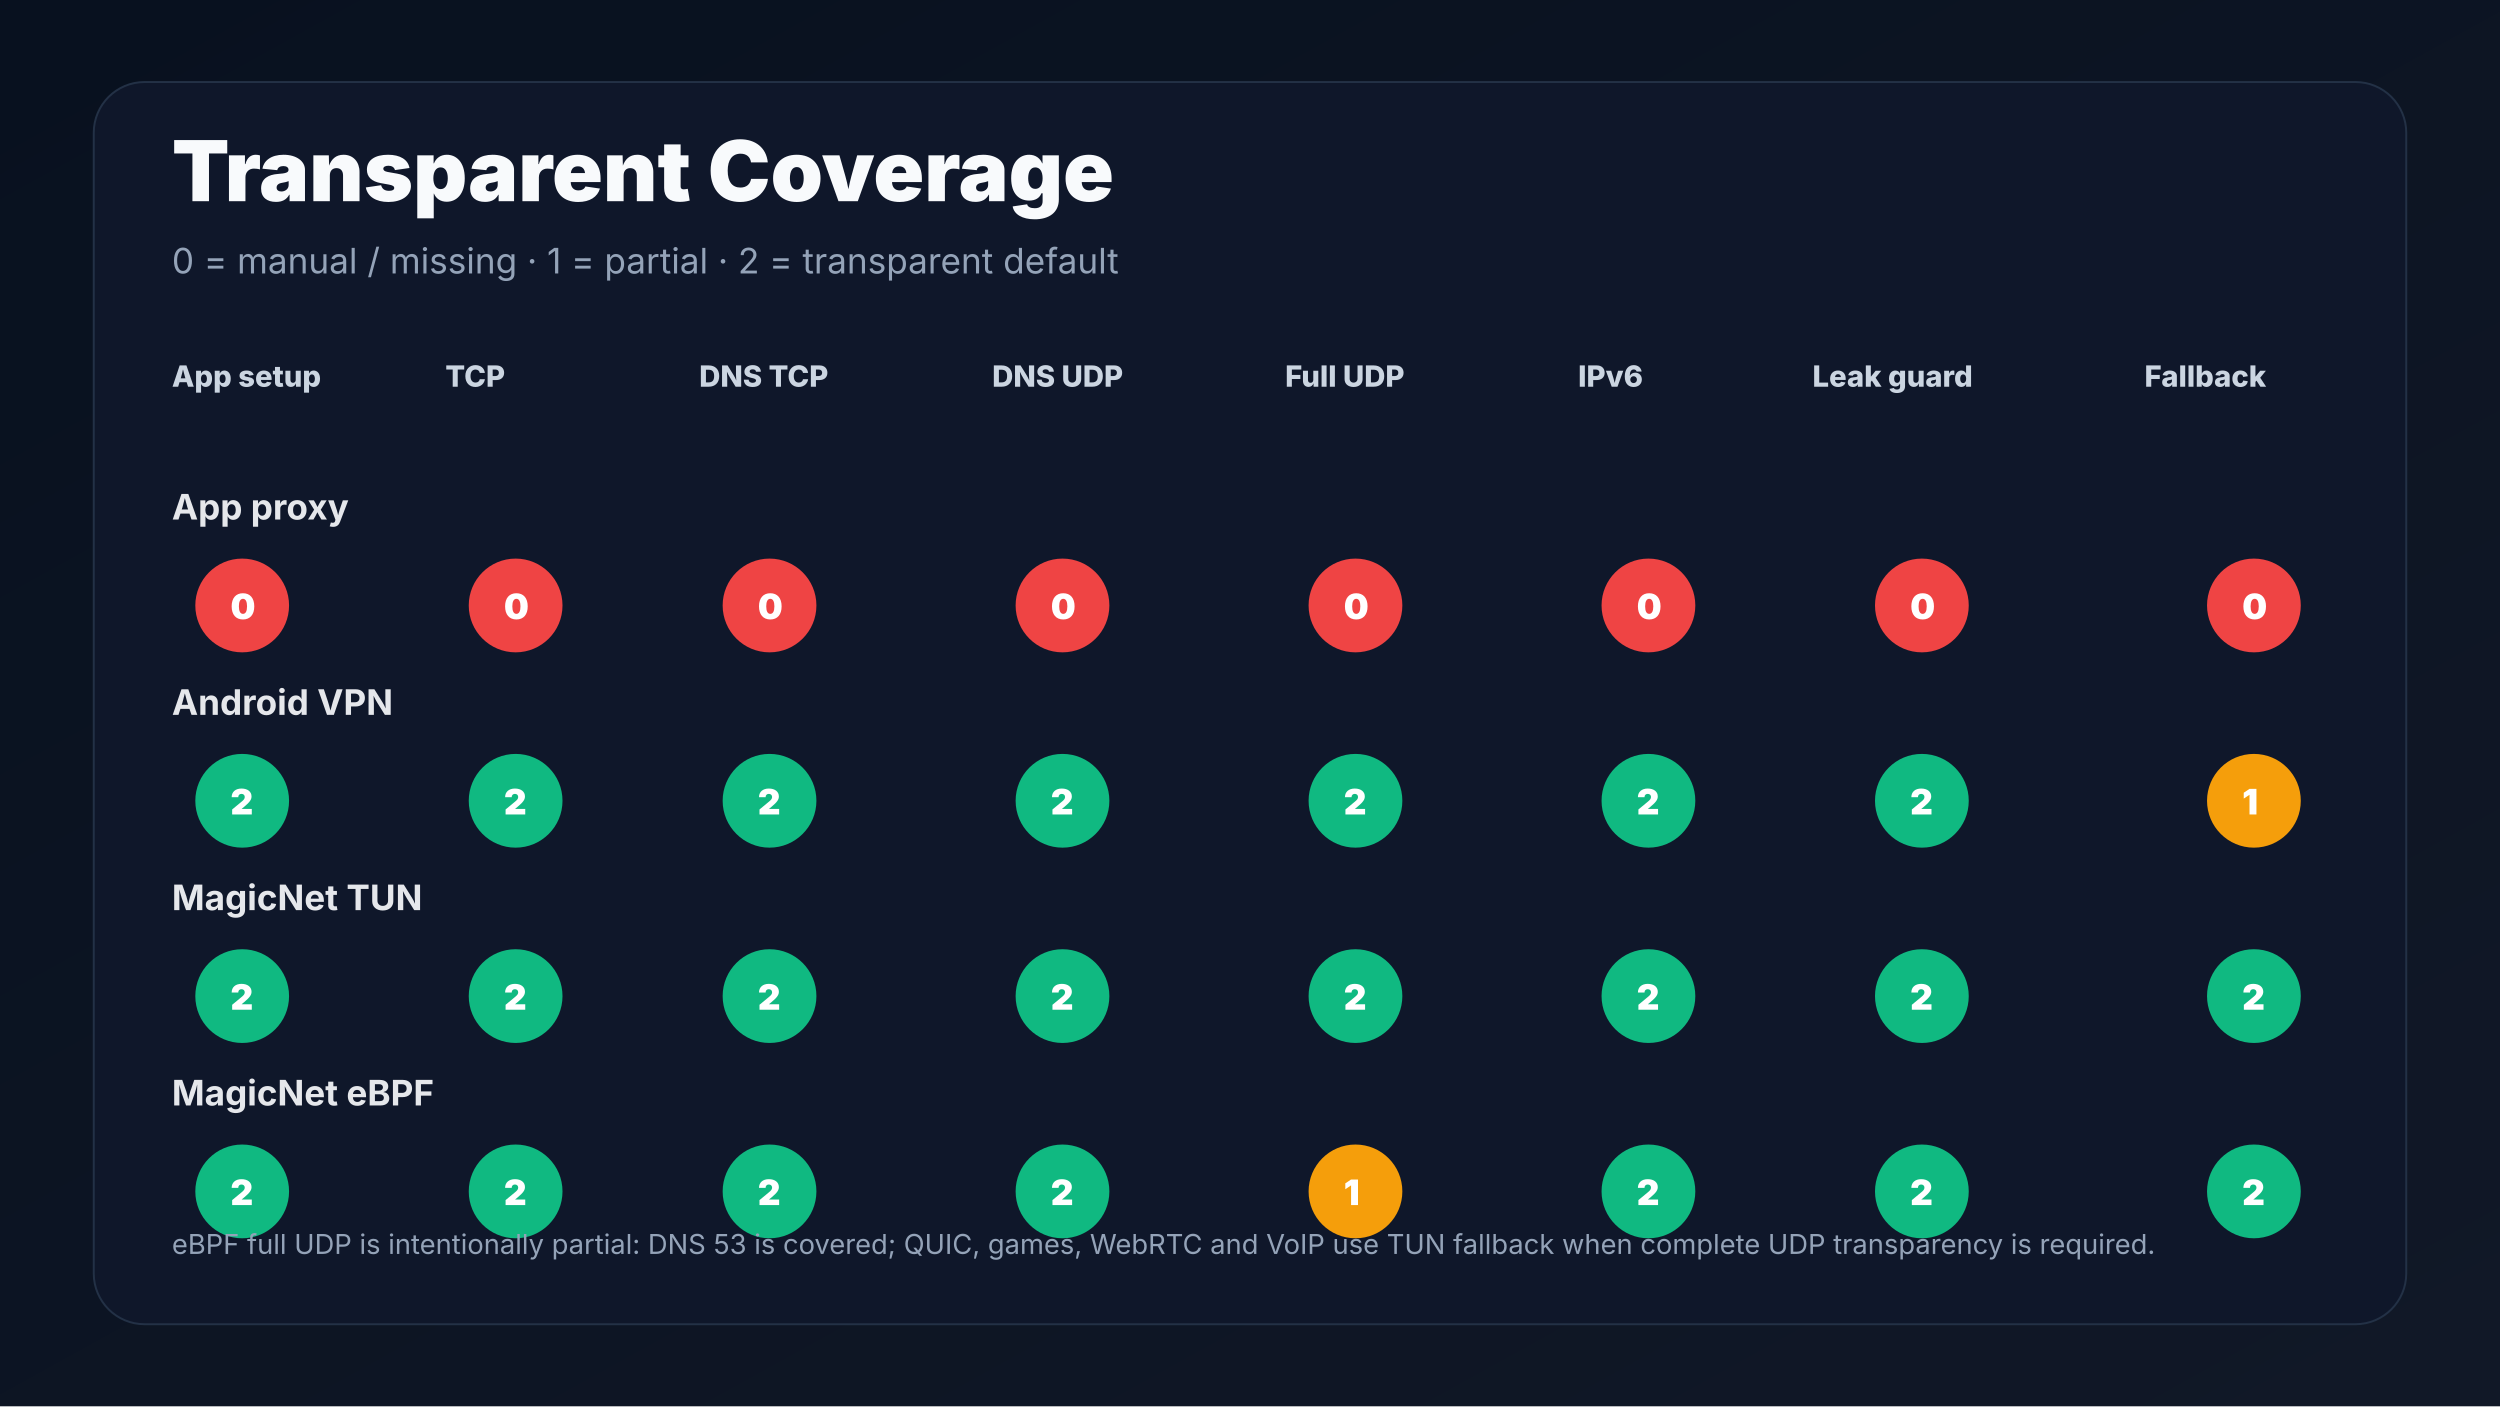
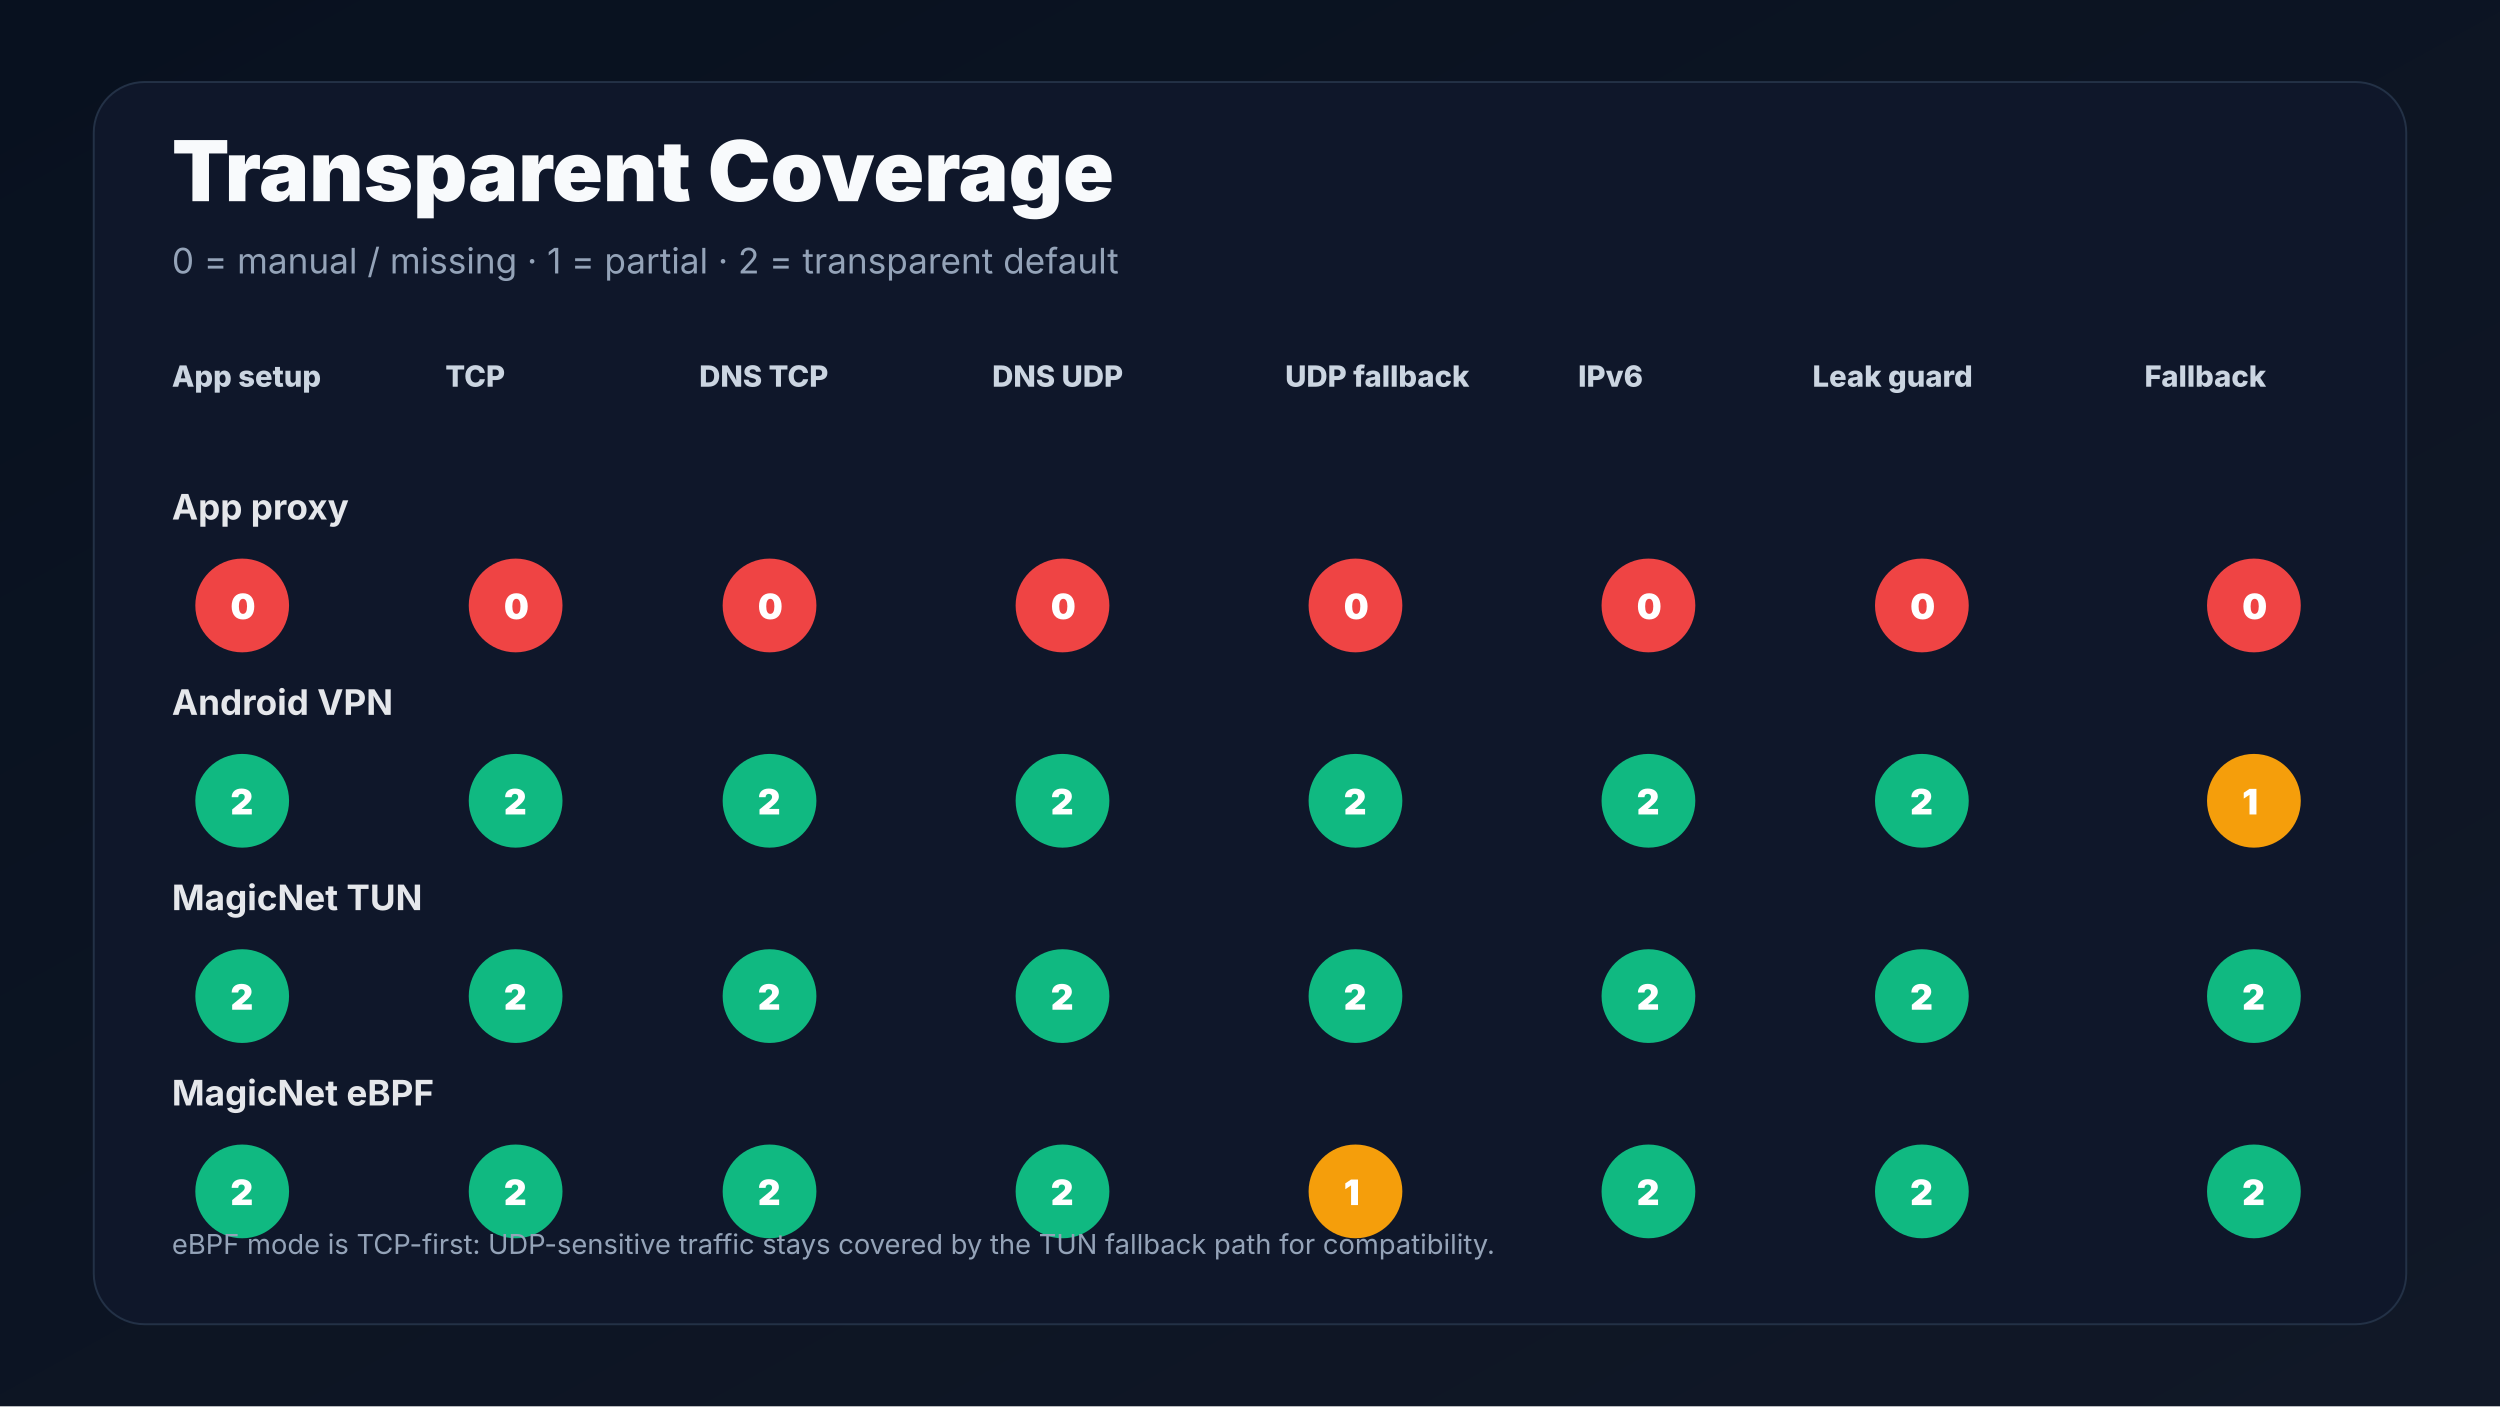
<svg xmlns="http://www.w3.org/2000/svg" width="1280" height="720" viewBox="0 0 1280 720" role="img" aria-labelledby="title desc">
  <defs>
    <linearGradient id="bg" x1="0" x2="1" y1="0" y2="1">
      <stop offset="0" stop-color="#08111f" />
      <stop offset="1" stop-color="#111827" />
    </linearGradient>
    <style>
      text{font-family:Inter,ui-sans-serif,system-ui,-apple-system,BlinkMacSystemFont,"Segoe UI",sans-serif}
      .title{font-size:43px;font-weight:850;fill:#f8fafc}
      .sub{font-size:18px;fill:#94a3b8}
      .axis{font-size:15px;font-weight:800;fill:#cbd5e1}
      .label{font-size:18px;font-weight:750;fill:#e5e7eb}
      .note{font-size:14px;fill:#94a3b8}
      .score{font-size:18px;font-weight:850;fill:#fff}
    </style>
  </defs>
  <rect width="1280" height="720" fill="url(#bg)" />
  <rect x="48" y="42" width="1184" height="636" rx="26" fill="#0f172a" stroke="#233146" />
  <text x="88" y="103" class="title">Transparent Coverage</text>
  <text x="88" y="140" class="sub">0 = manual / missing · 1 = partial · 2 = transparent default</text>
  <g transform="translate(88 198)">
    <text x="0" y="0" class="axis">App setup</text>
    <text x="140" y="0" class="axis">TCP</text>
    <text x="270" y="0" class="axis">DNS TCP</text>
    <text x="420" y="0" class="axis">DNS UDP</text>
-     <text x="570" y="0" class="axis">Full UDP</text>
+     <text x="570" y="0" class="axis">UDP fallback</text>
    <text x="720" y="0" class="axis">IPv6</text>
    <text x="840" y="0" class="axis">Leak guard</text>
    <text x="1010" y="0" class="axis">Fallback</text>
    <g transform="translate(0 50)">
      <text x="0" y="18" class="label">App proxy</text>
      <g fill="#ef4444">
        <circle cx="36" cy="62" r="24" />
        <circle cx="176" cy="62" r="24" />
        <circle cx="306" cy="62" r="24" />
        <circle cx="456" cy="62" r="24" />
        <circle cx="606" cy="62" r="24" />
        <circle cx="756" cy="62" r="24" />
        <circle cx="896" cy="62" r="24" />
        <circle cx="1066" cy="62" r="24" />
      </g>
      <g class="score">
        <text x="30" y="69">0</text>
        <text x="170" y="69">0</text>
        <text x="300" y="69">0</text>
        <text x="450" y="69">0</text>
        <text x="600" y="69">0</text>
        <text x="750" y="69">0</text>
        <text x="890" y="69">0</text>
        <text x="1060" y="69">0</text>
      </g>
    </g>
    <g transform="translate(0 150)">
      <text x="0" y="18" class="label">Android VPN</text>
      <g fill="#10b981">
        <circle cx="36" cy="62" r="24" />
        <circle cx="176" cy="62" r="24" />
        <circle cx="306" cy="62" r="24" />
        <circle cx="456" cy="62" r="24" />
        <circle cx="606" cy="62" r="24" />
        <circle cx="756" cy="62" r="24" />
        <circle cx="896" cy="62" r="24" />
      </g>
      <circle cx="1066" cy="62" r="24" fill="#f59e0b" />
      <g class="score">
        <text x="30" y="69">2</text>
        <text x="170" y="69">2</text>
        <text x="300" y="69">2</text>
        <text x="450" y="69">2</text>
        <text x="600" y="69">2</text>
        <text x="750" y="69">2</text>
        <text x="890" y="69">2</text>
        <text x="1060" y="69">1</text>
      </g>
    </g>
    <g transform="translate(0 250)">
      <text x="0" y="18" class="label">MagicNet TUN</text>
      <g fill="#10b981">
        <circle cx="36" cy="62" r="24" />
        <circle cx="176" cy="62" r="24" />
        <circle cx="306" cy="62" r="24" />
        <circle cx="456" cy="62" r="24" />
        <circle cx="606" cy="62" r="24" />
        <circle cx="756" cy="62" r="24" />
        <circle cx="896" cy="62" r="24" />
        <circle cx="1066" cy="62" r="24" />
      </g>
      <g class="score">
        <text x="30" y="69">2</text>
        <text x="170" y="69">2</text>
        <text x="300" y="69">2</text>
        <text x="450" y="69">2</text>
        <text x="600" y="69">2</text>
        <text x="750" y="69">2</text>
        <text x="890" y="69">2</text>
        <text x="1060" y="69">2</text>
      </g>
    </g>
    <g transform="translate(0 350)">
      <text x="0" y="18" class="label">MagicNet eBPF</text>
      <g fill="#10b981">
        <circle cx="36" cy="62" r="24" />
        <circle cx="176" cy="62" r="24" />
        <circle cx="306" cy="62" r="24" />
        <circle cx="456" cy="62" r="24" />
        <circle cx="756" cy="62" r="24" />
        <circle cx="896" cy="62" r="24" />
        <circle cx="1066" cy="62" r="24" />
      </g>
      <circle cx="606" cy="62" r="24" fill="#f59e0b" />
      <g class="score">
        <text x="30" y="69">2</text>
        <text x="170" y="69">2</text>
        <text x="300" y="69">2</text>
        <text x="450" y="69">2</text>
        <text x="600" y="69">1</text>
        <text x="750" y="69">2</text>
        <text x="890" y="69">2</text>
        <text x="1060" y="69">2</text>
      </g>
    </g>
  </g>
-   <text x="88" y="642" class="note">eBPF full UDP is intentionally partial: DNS 53 is covered; QUIC, games, WebRTC and VoIP use TUN fallback when complete UDP transparency is required.</text>
+   <text x="88" y="642" class="note">eBPF mode is TCP-first: UDP-sensitive traffic stays covered by the TUN fallback path for compatibility.</text>
</svg>
